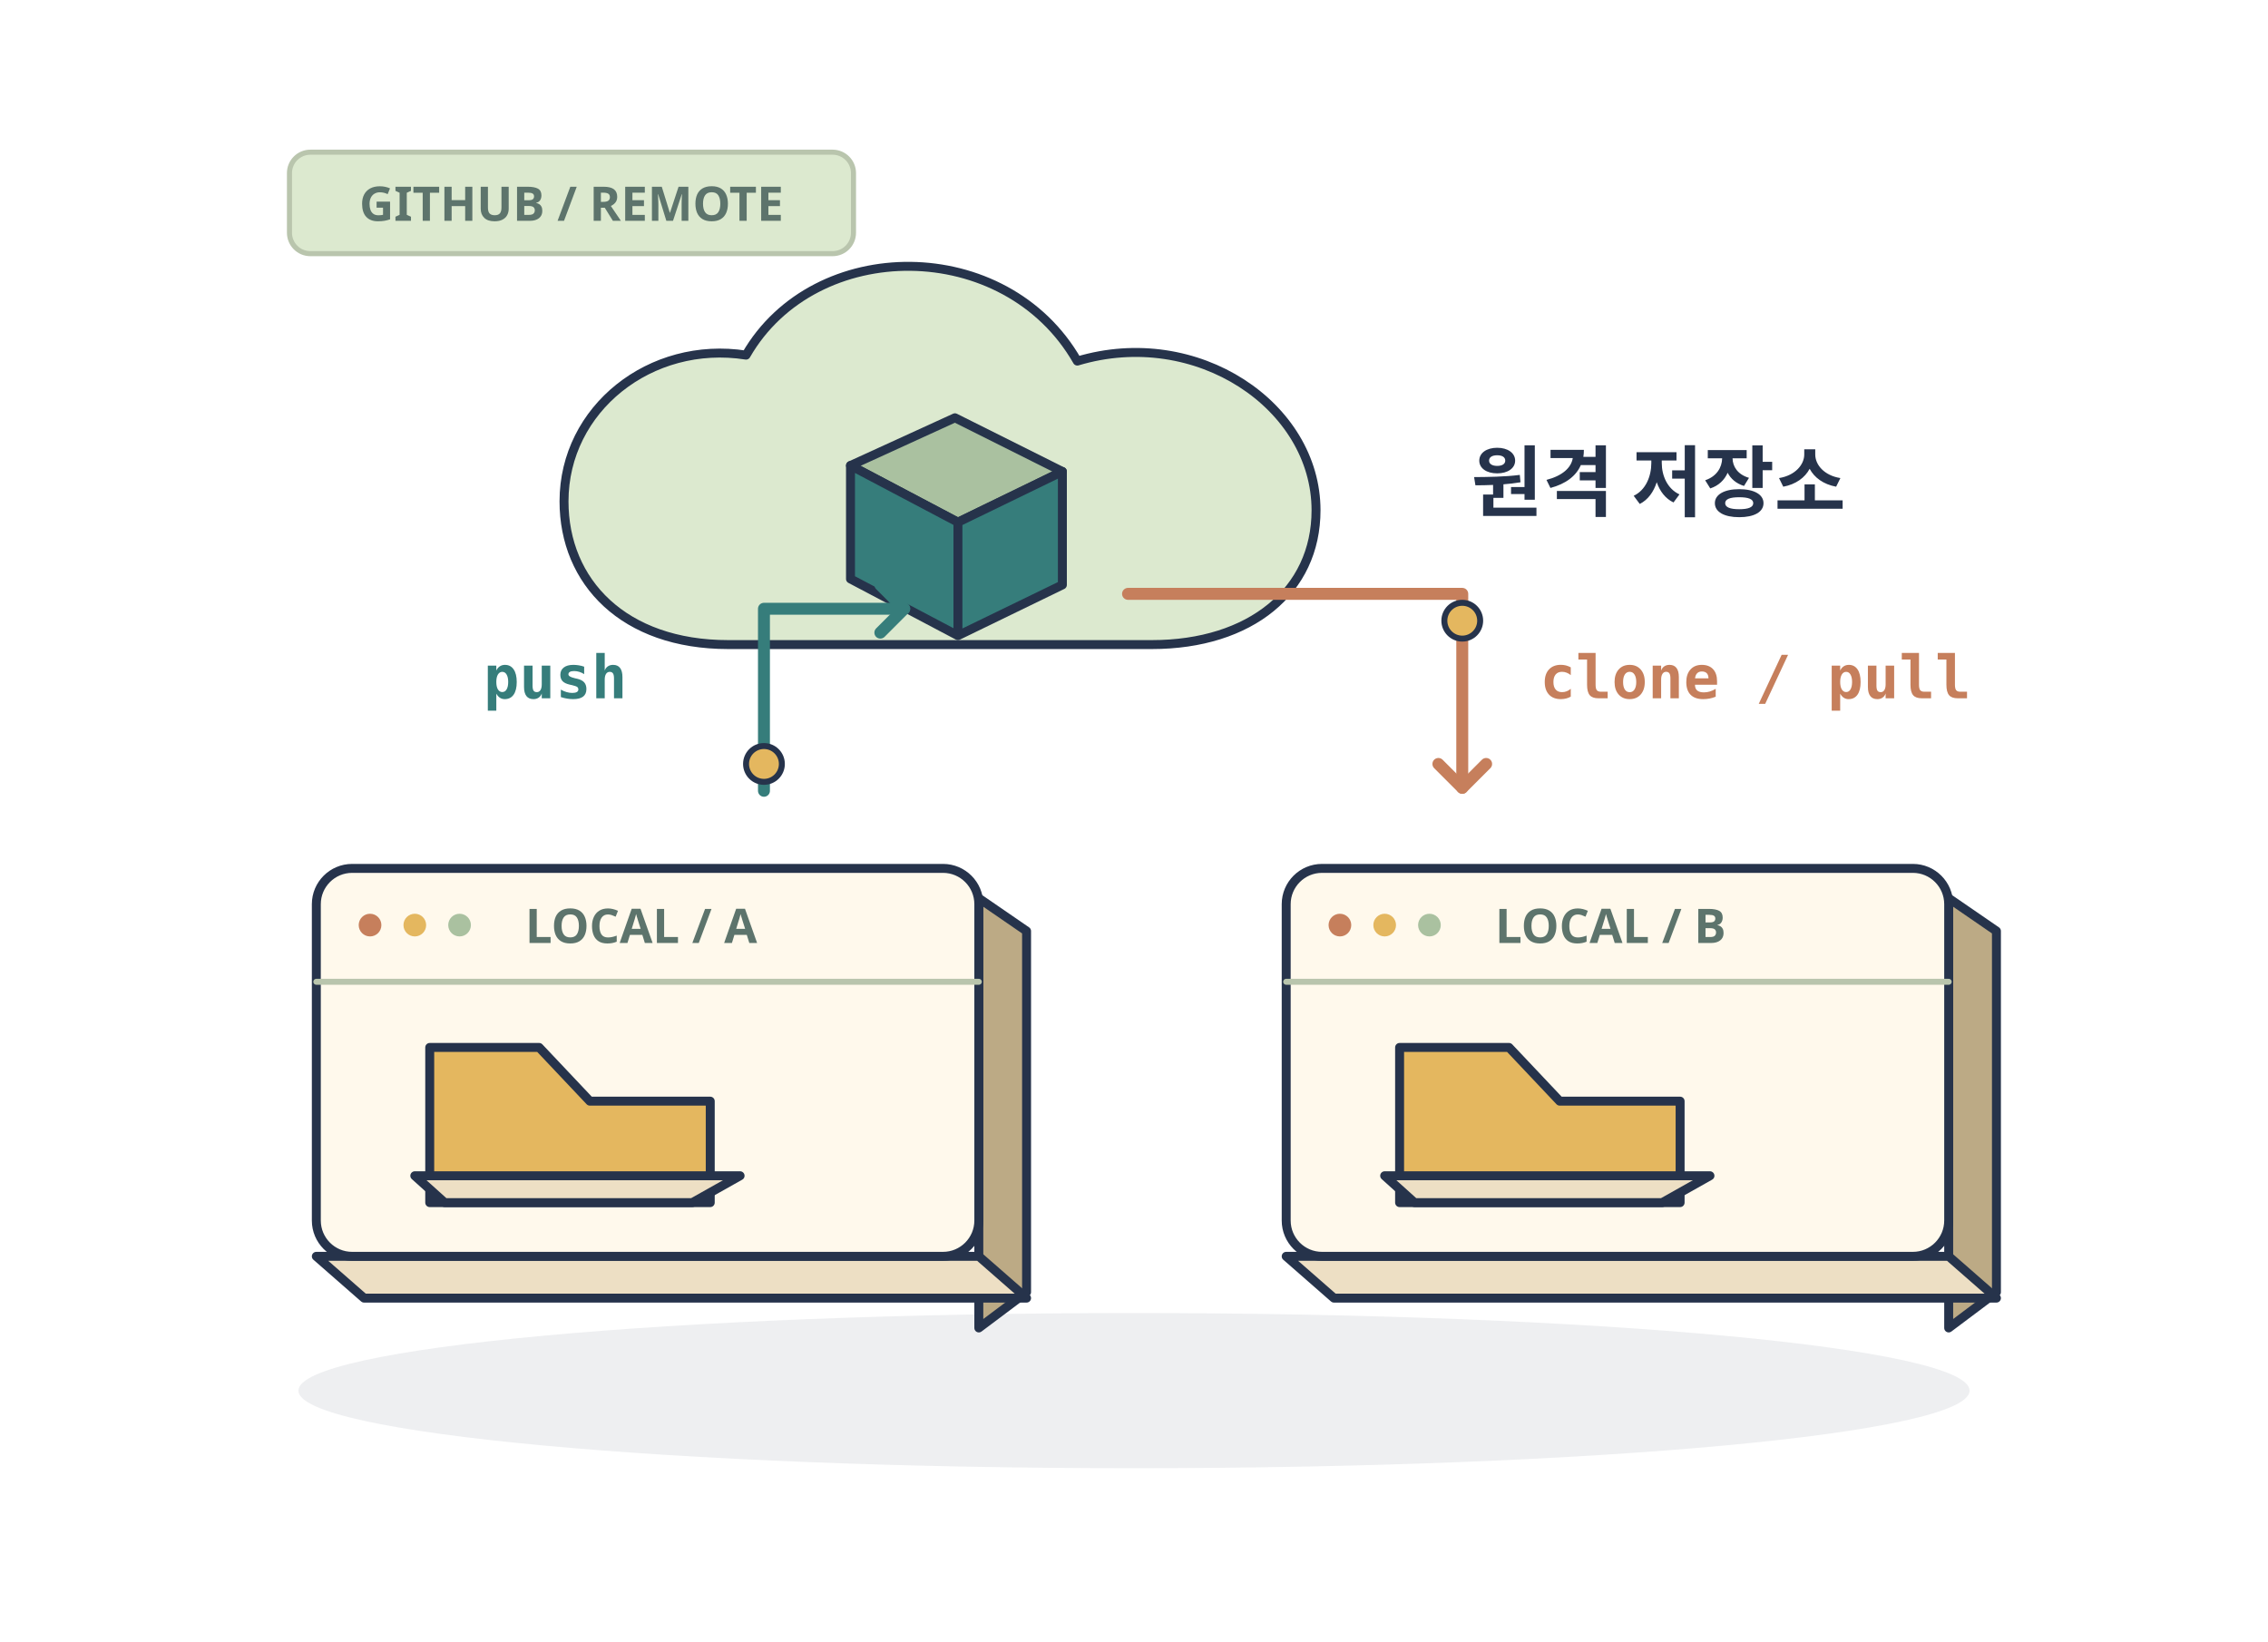
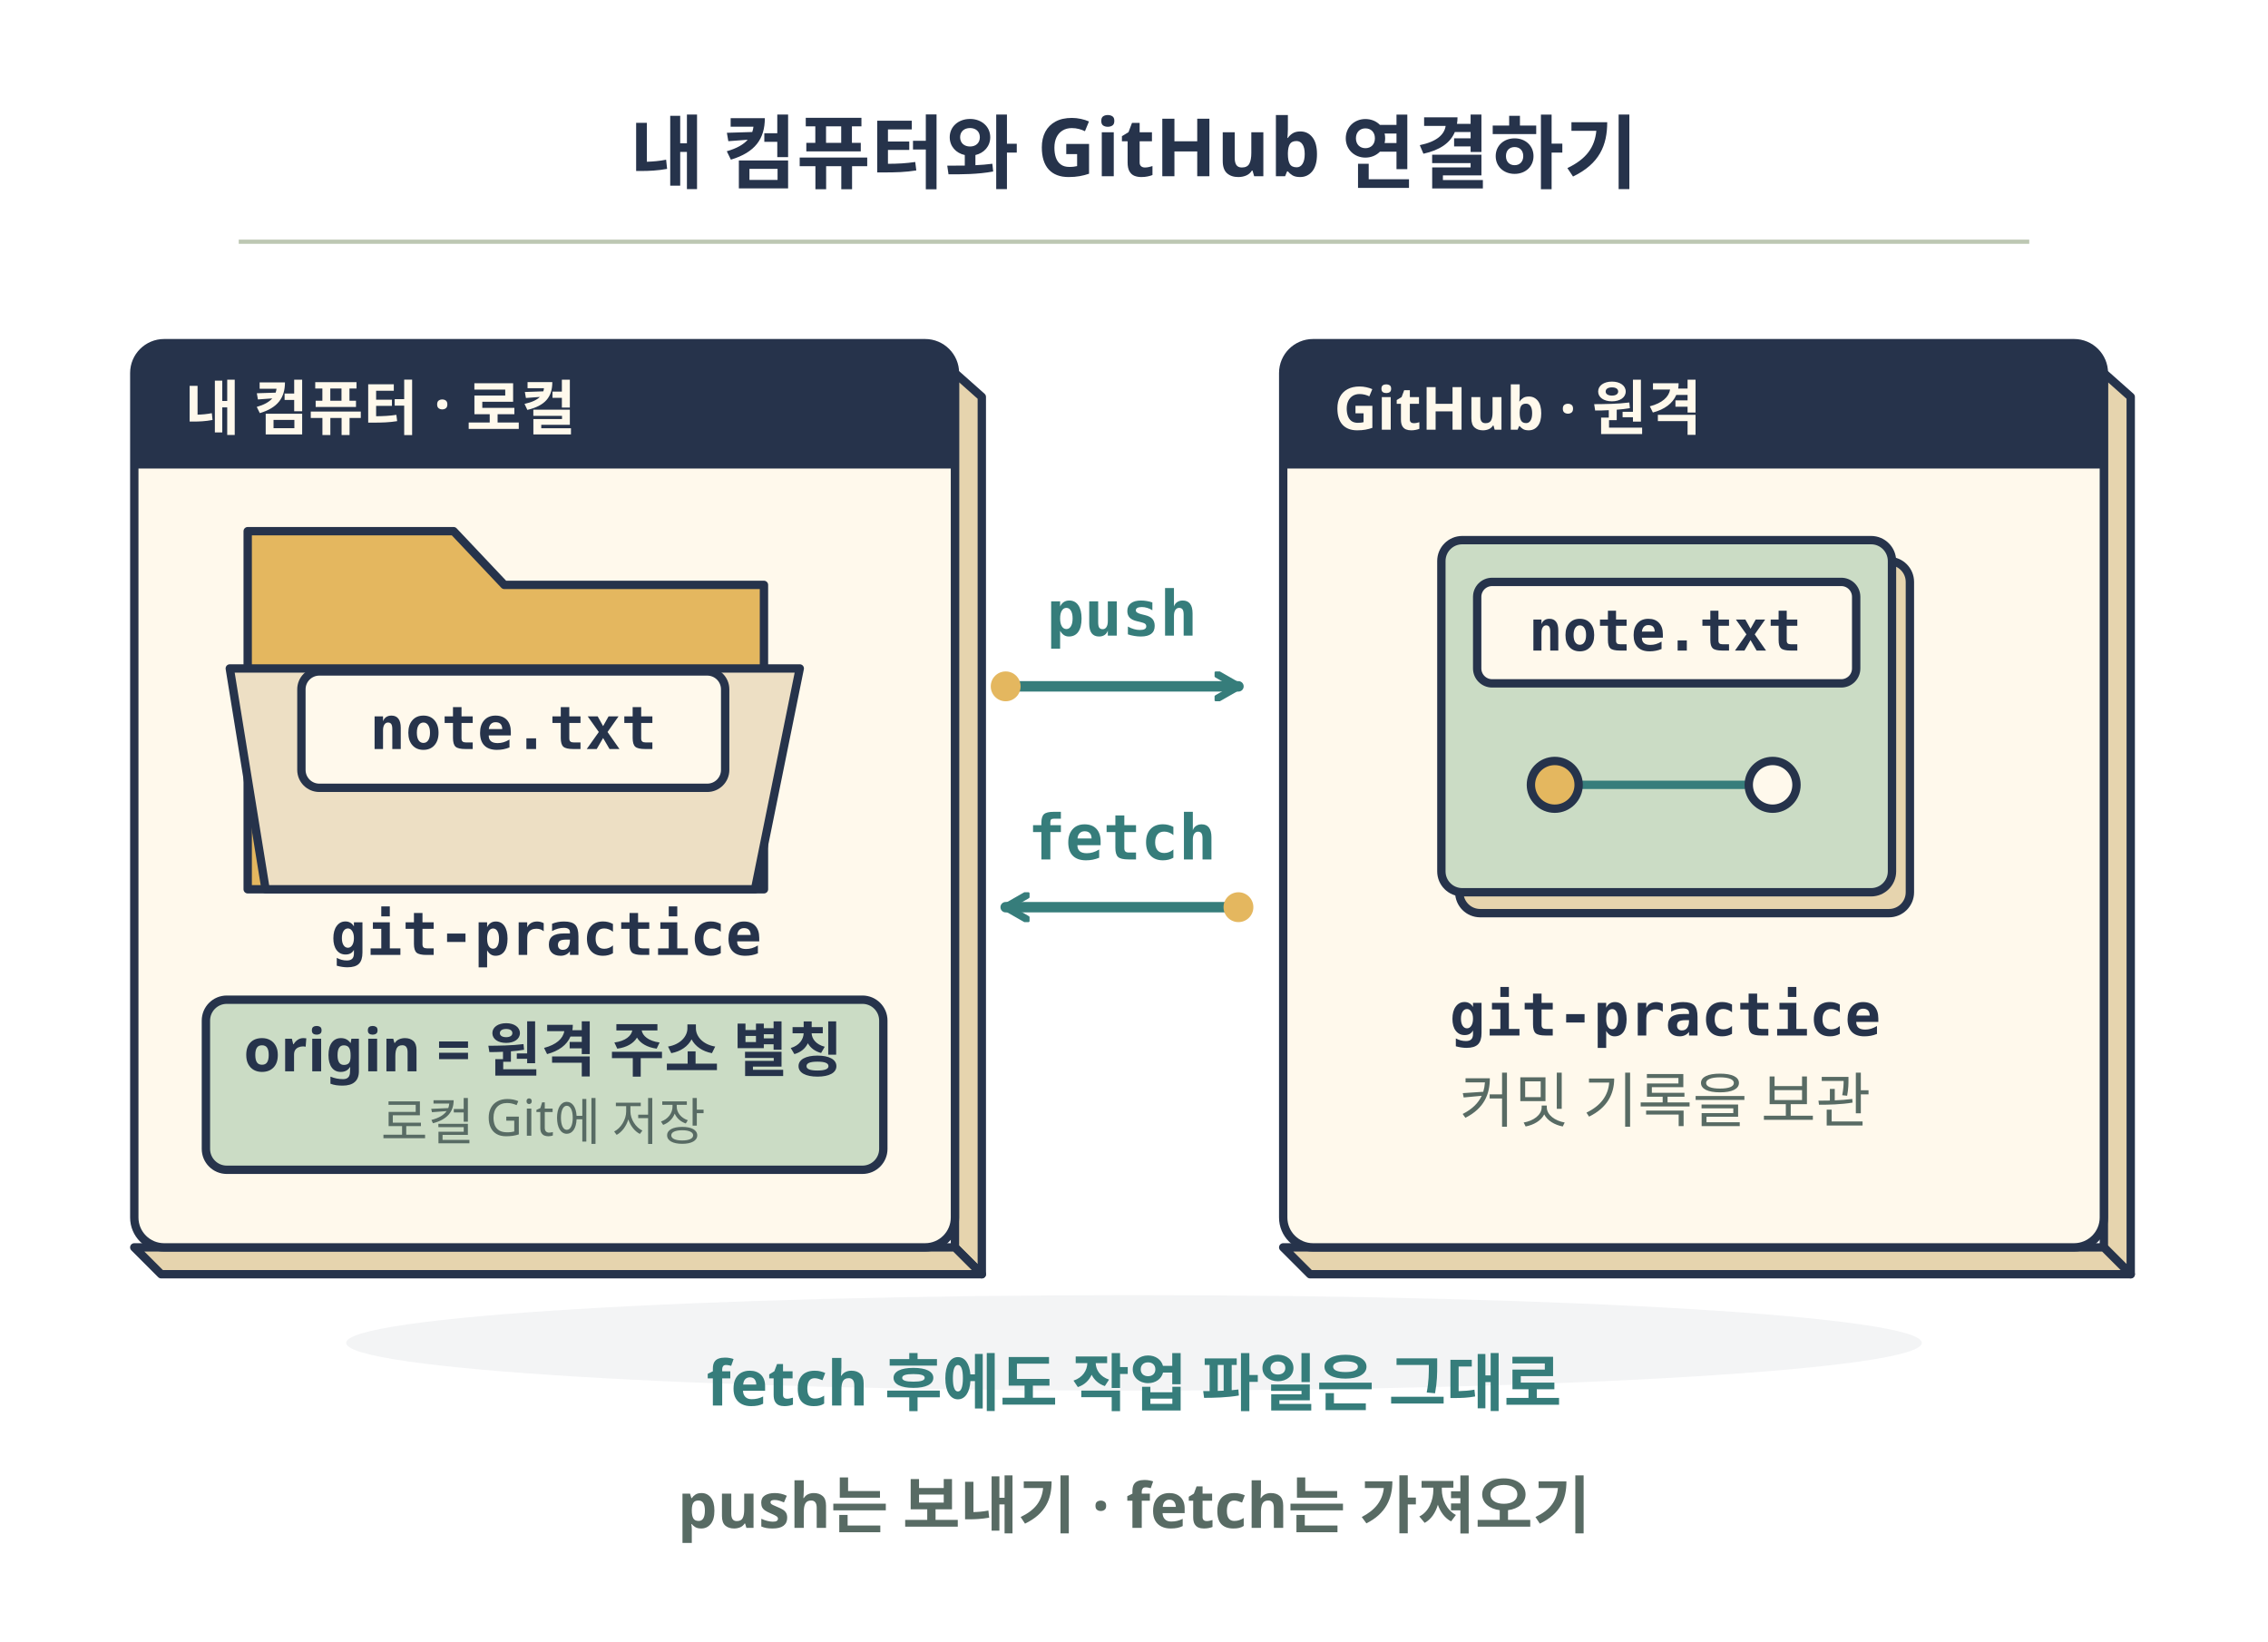
<svg xmlns="http://www.w3.org/2000/svg" viewBox="0 0 760 550" class="topic-art-svg topic-art-github" aria-hidden="true" focusable="false">
  <defs>
-     <filter id="topic-github-shadow" x="-15%" y="-20%" width="140%" height="150%">
-       <feDropShadow dx="0" dy="5" stdDeviation="3" flood-color="#26334b" flood-opacity=".12" />
-     </filter>
+     <marker id="topic-github-arrow" viewBox="0 0 10 10" markerWidth="10" markerHeight="10" refX="8" refY="5" orient="auto" markerUnits="userSpaceOnUse">
+       <path d="M1 1l7 4-7 4" fill="none" stroke="#367d7b" stroke-width="2.5" stroke-linecap="round" stroke-linejoin="round" />
+     </marker>
  </defs>
-   <style>.topic-art-github .art-motion{transform-box:fill-box;transform-origin:center}.topic-art-github .github-upload{animation:topic-github-upload 4.8s ease-in-out infinite}.topic-art-github .github-download{animation:topic-github-download 4.8s ease-in-out infinite}@keyframes topic-github-upload{0%,100%{transform:translateY(0);opacity:.25}45%,60%{transform:translateY(-45px);opacity:1}}@keyframes topic-github-download{0%,100%{transform:translateY(0);opacity:.25}45%,60%{transform:translateY(43px);opacity:1}}@media(prefers-reduced-motion:reduce){.topic-art-github .art-motion{animation:none!important}}</style>
-   <ellipse cx="380" cy="466" rx="280" ry="26" fill="#26334b" opacity=".08" />
-   <g stroke-linejoin="round">
-     <rect x="97" y="51" width="189" height="34" rx="7" fill="#dce9cf" stroke="#b9c5ad" stroke-width="1.7" />
-     <text x="191.5" y="74" font-family="Pretendard,Malgun Gothic,system-ui,sans-serif" font-size="16" font-weight="700" text-anchor="middle" fill="#5d746c" stroke="none">GITHUB / REMOTE</text>
-     <g transform="translate(0 55)">
-       <path d="M244 161c-35 0-55-21-55-48 0-31 29-54 61-49 23-40 87-40 111 2 40-12 80 15 80 50 0 27-22 45-55 45Z" fill="#dce9cf" stroke="#26334b" stroke-width="3" stroke-linecap="round" stroke-linejoin="round" />
-       <path d="m285 101 35-16 36 18-35 17Z" fill="#aac1a0" stroke="#26334b" stroke-width="3" stroke-linecap="round" stroke-linejoin="round" />
-       <path d="m285 101 36 19v38l-36-19ZM321 120l35-17v38l-35 17Z" fill="#367d7b" stroke="#26334b" stroke-width="3" stroke-linecap="round" stroke-linejoin="round" />
-     </g>
-     <text x="493" y="171" font-family="Pretendard,Malgun Gothic,system-ui,sans-serif" font-size="26" font-weight="750" text-anchor="start" fill="#26334b" stroke="none">원격 저장소</text>
-     <path d="M328 301l16 11v121l-16 12Z" fill="#bcaa85" stroke="#26334b" stroke-width="3" stroke-linecap="round" stroke-linejoin="round" />
-     <path d="M106 421l16 14h222l-16-14Z" fill="#eddfc4" stroke="#26334b" stroke-width="3" stroke-linecap="round" stroke-linejoin="round" />
-     <rect x="106" y="291" width="222" height="130" rx="12" fill="#fff9ec" stroke="#26334b" stroke-width="3" />
-     <path d="M106 329L328 329" fill="none" stroke="#b9c5ad" stroke-width="2" stroke-linecap="round" />
-     <circle cx="124" cy="310" r="3.8" fill="#c67f5c" stroke="none" stroke-width="0" />
-     <circle cx="139" cy="310" r="3.8" fill="#e4b75f" stroke="none" stroke-width="0" />
-     <circle cx="154" cy="310" r="3.8" fill="#aac1a0" stroke="none" stroke-width="0" />
-     <text x="176" y="316" font-family="Pretendard,Malgun Gothic,system-ui,sans-serif" font-size="16" font-weight="700" text-anchor="start" fill="#5d746c" stroke="none">LOCAL / A</text>
-     <path d="M653 301l16 11v121l-16 12Z" fill="#bcaa85" stroke="#26334b" stroke-width="3" stroke-linecap="round" stroke-linejoin="round" />
-     <path d="M431 421l16 14h222l-16-14Z" fill="#eddfc4" stroke="#26334b" stroke-width="3" stroke-linecap="round" stroke-linejoin="round" />
-     <rect x="431" y="291" width="222" height="130" rx="12" fill="#fff9ec" stroke="#26334b" stroke-width="3" />
-     <path d="M431 329L653 329" fill="none" stroke="#b9c5ad" stroke-width="2" stroke-linecap="round" />
-     <circle cx="449" cy="310" r="3.8" fill="#c67f5c" stroke="none" stroke-width="0" />
-     <circle cx="464" cy="310" r="3.8" fill="#e4b75f" stroke="none" stroke-width="0" />
-     <circle cx="479" cy="310" r="3.8" fill="#aac1a0" stroke="none" stroke-width="0" />
-     <text x="501" y="316" font-family="Pretendard,Malgun Gothic,system-ui,sans-serif" font-size="16" font-weight="700" text-anchor="start" fill="#5d746c" stroke="none">LOCAL / B</text>
-     <path d="M144 369V351h36.66l17 18H238v34H144Z" fill="#e4b75f" stroke="#26334b" stroke-width="3" stroke-linecap="round" stroke-linejoin="round" />
-     <path d="M139 394H248l-16 9H149Z" fill="#eddfc4" stroke="#26334b" stroke-width="3" stroke-linecap="round" stroke-linejoin="round" />
-     <path d="M469 369V351h36.66l17 18H563v34H469Z" fill="#e4b75f" stroke="#26334b" stroke-width="3" stroke-linecap="round" stroke-linejoin="round" />
-     <path d="M464 394H573l-16 9H474Z" fill="#eddfc4" stroke="#26334b" stroke-width="3" stroke-linecap="round" stroke-linejoin="round" />
-     <path d="M256 265v-61h47" fill="none" stroke="#367d7b" stroke-width="4" stroke-linecap="round" stroke-linejoin="round" />
-     <path d="m295 196 8 8-8 8" fill="none" stroke="#367d7b" stroke-width="4" stroke-linecap="round" stroke-linejoin="round" />
-     <path d="M378 199h112v65" fill="none" stroke="#c67f5c" stroke-width="4" stroke-linecap="round" stroke-linejoin="round" />
-     <path d="m482 256 8 8 8-8" fill="none" stroke="#c67f5c" stroke-width="4" stroke-linecap="round" stroke-linejoin="round" />
-     <text x="162" y="234" font-family="Consolas,monospace" font-size="20" font-weight="700" text-anchor="start" fill="#367d7b" stroke="none">push</text>
-     <text x="516" y="234" font-family="Consolas,monospace" font-size="20" font-weight="700" text-anchor="start" fill="#c67f5c" stroke="none">clone / pull</text>
-     <g class="art-motion github-upload">
-       <circle cx="256" cy="256" r="6" fill="#e4b75f" stroke="#26334b" stroke-width="2" />
-     </g>
-     <g class="art-motion github-download">
-       <circle cx="490" cy="208" r="6" fill="#e4b75f" stroke="#26334b" stroke-width="2" />
-     </g>
+   <style>.topic-art-github .github-send{animation:topic-github-send 5.8s ease-in-out infinite}.topic-art-github .github-receive{animation:topic-github-receive 5.8s ease-in-out infinite}@keyframes topic-github-send{0%,10%{transform:translateX(0);opacity:.2}35%{transform:translateX(76px);opacity:1}50%,100%{transform:translateX(76px);opacity:.2}}@keyframes topic-github-receive{0%,45%{transform:translateX(0);opacity:.2}72%{transform:translateX(-76px);opacity:1}92%,100%{transform:translateX(-76px);opacity:.2}}@media(prefers-reduced-motion:reduce){.topic-art-github .art-motion{animation:none!important}}</style>
+   <text x="380" y="61" text-anchor="middle" fill="#26334b" stroke="none" font-family="Pretendard,Malgun Gothic,system-ui,sans-serif" font-size="27" font-weight="750">내 컴퓨터와 GitHub 연결하기</text>
+   <path d="M80 81h600" fill="none" stroke="#bdc7b3" stroke-width="1.4" />
+   <ellipse cx="380" cy="450" rx="264" ry="16" fill="#26334b" opacity=".055" />
+   <g stroke="#26334b" stroke-width="2.8" stroke-linecap="round" stroke-linejoin="round">
+     <path d="M320 125l9 8v294l-9-9Z" fill="#e6d4ae" />
+     <path d="M45 418l9 9h275l-9-9Z" fill="#e6d4ae" />
+     <rect x="45" y="115" width="275" height="303" rx="10" fill="#fff9ec" />
+     <path d="M55 115h255q10 0 10 10v32H45v-32q0-10 10-10Z" fill="#26334b" stroke="none" />
+     <path d="M83 205v-27h69l17 18h87v102H83Z" fill="#e4b75f" />
+     <path d="M77 224h191l-15 74H89Z" fill="#eddfc4" />
+     <rect x="101" y="225" width="142" height="39" rx="6" fill="#fff9ec" />
+     <rect x="69" y="335" width="227" height="57" rx="7" fill="#cbdcc5" />
+     <path d="M705 125l9 8v294l-9-9Z" fill="#e6d4ae" />
+     <path d="M430 418l9 9h275l-9-9Z" fill="#e6d4ae" />
+     <rect x="430" y="115" width="275" height="303" rx="10" fill="#fff9ec" />
+     <path d="M440 115h255q10 0 10 10v32H430v-32q0-10 10-10Z" fill="#26334b" stroke="none" />
+     <rect x="489" y="188" width="151" height="118" rx="7" fill="#e6d4ae" />
+     <rect x="483" y="181" width="151" height="118" rx="7" fill="#cbdcc5" />
+     <rect x="495" y="195" width="127" height="34" rx="5" fill="#fff9ec" />
+     <path d="M521 263h73" fill="none" stroke="#367d7b" />
+     <circle cx="521" cy="263" r="8" fill="#e4b75f" />
+     <circle cx="594" cy="263" r="8" fill="#fff9ec" />
  </g>
+   <g font-family="Pretendard,Malgun Gothic,system-ui,sans-serif" stroke="none" fill="#fff9ec" font-size="20" font-weight="700">
+     <text x="62" y="144">내 컴퓨터 · 로컬</text>
+     <text x="447" y="144">GitHub · 원격</text>
+   </g>
+   <g font-family="Consolas,monospace" stroke="none" fill="#26334b" font-weight="700" text-anchor="middle">
+     <text x="172" y="251" font-size="20">note.txt</text>
+     <text x="558" y="218" font-size="19">note.txt</text>
+     <text x="183" y="320" font-size="20">git-practice</text>
+     <text x="558" y="347" font-size="20">git-practice</text>
+   </g>
+   <text x="182" y="359" text-anchor="middle" fill="#26334b" stroke="none" font-family="Pretendard,Malgun Gothic,system-ui,sans-serif" font-size="20" font-weight="700">origin = 원격 주소 별칭</text>
+   <text x="182" y="382" text-anchor="middle" fill="#586b64" stroke="none" font-family="Pretendard,Malgun Gothic,system-ui,sans-serif" font-size="17">로컬 Git에 저장</text>
+   <text x="558" y="376" text-anchor="middle" fill="#586b64" stroke="none" font-family="Pretendard,Malgun Gothic,system-ui,sans-serif" font-size="20">커밋 기록을 보관</text>
+   <g fill="none" stroke="#367d7b" stroke-width="3.5" stroke-linecap="round" marker-end="url(#topic-github-arrow)">
+     <path d="M337 230h78" />
+     <path d="M415 304h-78" />
+   </g>
+   <g font-family="Consolas,monospace" font-size="21" font-weight="700" fill="#367d7b" stroke="none" text-anchor="middle">
+     <text x="376" y="213">push</text>
+     <text x="376" y="288">fetch</text>
+   </g>
+   <circle class="art-motion github-send" cx="337" cy="230" r="5" fill="#e4b75f" />
+   <circle class="art-motion github-receive" cx="415" cy="304" r="5" fill="#e4b75f" />
+   <text x="380" y="471" text-anchor="middle" fill="#367d7b" stroke="none" font-family="Pretendard,Malgun Gothic,system-ui,sans-serif" font-size="21" font-weight="700">fetch 후에도 작업 파일은 그대로</text>
+   <text x="380" y="512" text-anchor="middle" fill="#586b64" stroke="none" font-family="Pretendard,Malgun Gothic,system-ui,sans-serif" font-size="21" font-weight="600">push는 보내기 · fetch는 가져오기</text>
</svg>
